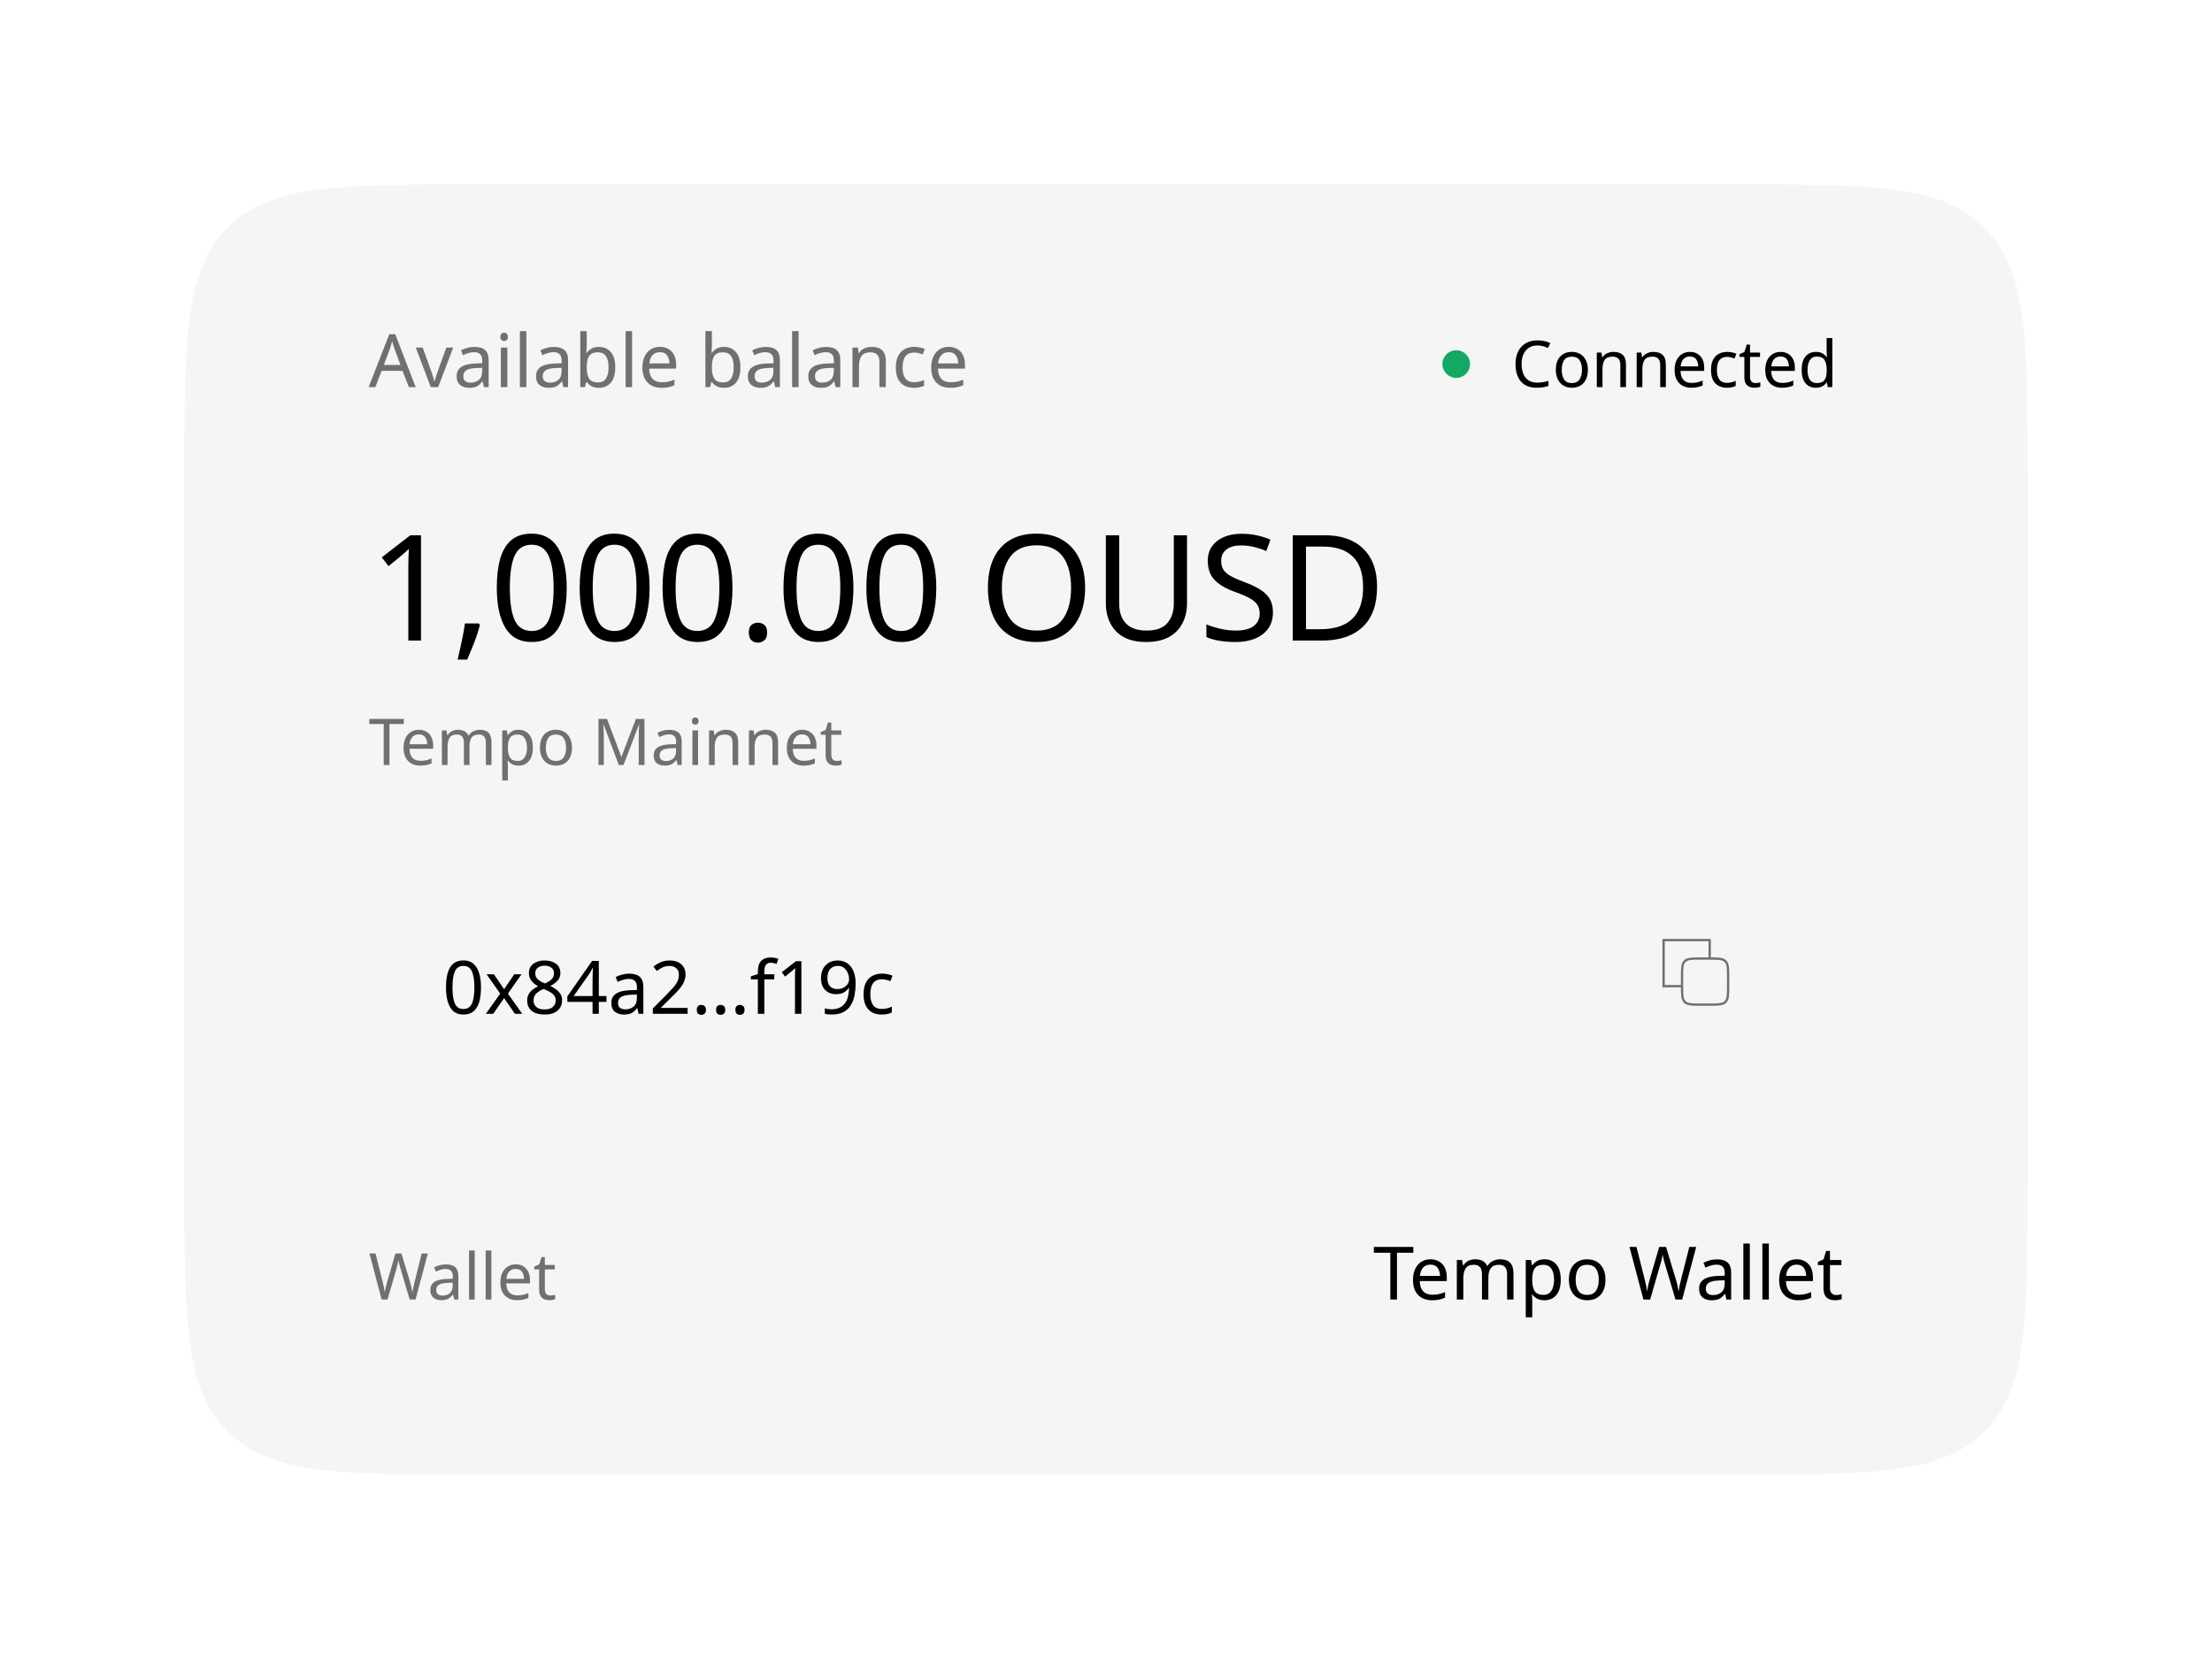
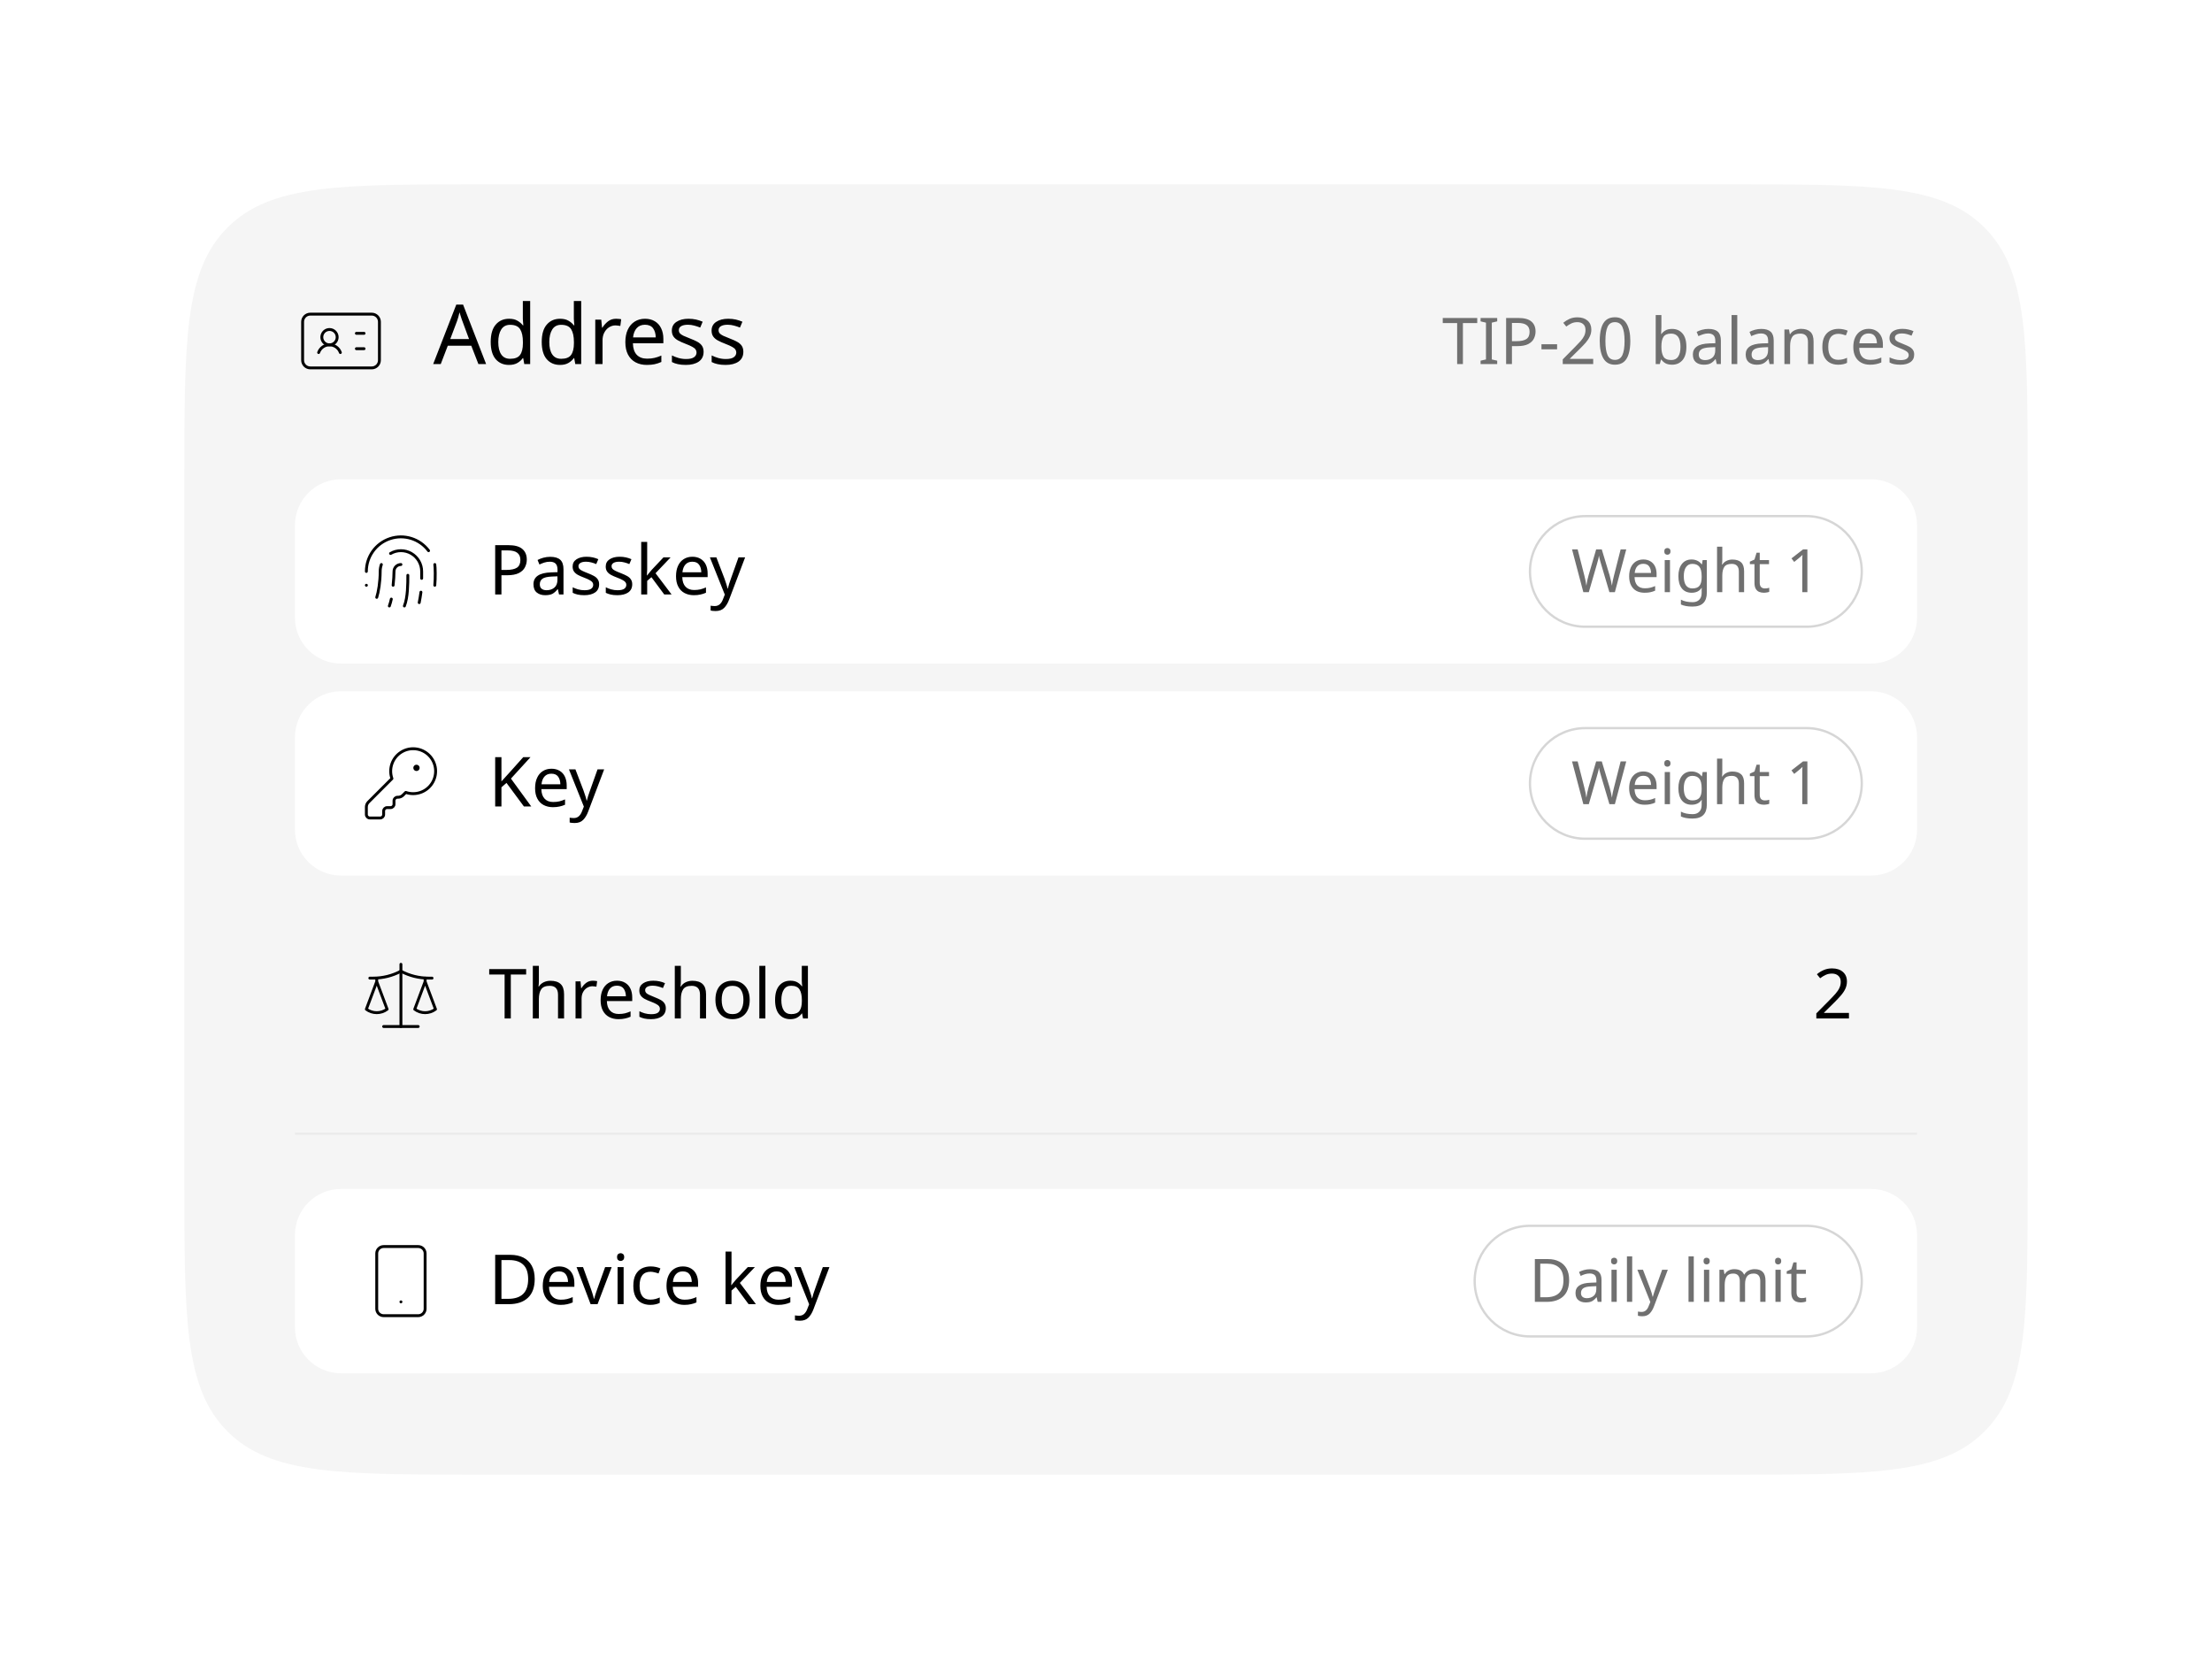
<svg xmlns="http://www.w3.org/2000/svg" width="960" height="720" viewBox="0 0 480 360" role="img" data-illustration="interface" aria-labelledby="title description">
-   <path d="M376 40 c30.17 0 45.255 0 54.627 9.373  c9.373 9.373 9.373 24.458 9.373 54.627 L440 256 c0 30.17 0 45.255 -9.373 54.627  c-9.373 9.373 -24.458 9.373 -54.627 9.373 L104 320 c-30.17 0 -45.255 0 -54.627 -9.373  c-9.373 -9.373 -9.373 -24.458 -9.373 -54.627 L40 104 c0 -30.17 0 -45.255 9.373 -54.627  c9.373 -9.373 24.458 -9.373 54.627 -9.373Z" fill="var(--tempo-art-surface, #F5F5F5)" stroke="none" stroke-width="1" vector-effect="non-scaling-stroke" />
-   <text x="80" y="84" fill="var(--tempo-art-secondary, #707070)" font-family="Pilat" font-size="16" font-weight="400" text-anchor="start" letter-spacing="0">Available balance</text>
-   <circle cx="316" cy="79" r="3" fill="#13A963" />
-   <text x="328" y="84" fill="var(--tempo-art-ink, #000000)" font-family="Pilat" font-size="14" font-weight="400" text-anchor="start" letter-spacing="0">Connected</text>
-   <text x="80" y="139" fill="var(--tempo-art-ink, #000000)" font-family="Pilat" font-size="32" font-weight="400" text-anchor="start" letter-spacing="-0.32">1,000.00 OUSD</text>
-   <text x="80" y="166" fill="var(--tempo-art-secondary, #707070)" font-family="Pilat" font-size="14" font-weight="400" text-anchor="start" letter-spacing="0">Tempo Mainnet</text>
-   <path d="M376 190 c11.314 0 16.971 0 20.485 3.515  c3.515 3.515 3.515 9.172 3.515 20.485 L400 214 c0 11.314 0 16.971 -3.515 20.485  c-3.515 3.515 -9.172 3.515 -20.485 3.515 L104 238 c-11.314 0 -16.971 0 -20.485 -3.515  c-3.515 -3.515 -3.515 -9.172 -3.515 -20.485 L80 214 c0 -11.314 0 -16.971 3.515 -20.485  c3.515 -3.515 9.172 -3.515 20.485 -3.515Z" fill="var(--tempo-art-surface, #F5F5F5)" stroke="none" stroke-width="1" vector-effect="non-scaling-stroke" />
-   <text x="96" y="220" fill="var(--tempo-art-ink, #000000)" font-family="Tempo JetBrains Mono" font-size="16" font-weight="400" text-anchor="start" letter-spacing="0">0x84a2…f19c</text>
-   <path d="M371 208v-4h-10v10h4" fill="none" stroke="var(--tempo-art-secondary, #707070)" stroke-width="1" vector-effect="non-scaling-stroke" />
-   <path d="M371 208 c1.886 0 2.828 0 3.414 0.586  c0.586 0.586 0.586 1.529 0.586 3.414 L375 214 c0 1.886 0 2.828 -0.586 3.414  c-0.586 0.586 -1.529 0.586 -3.414 0.586 L369 218 c-1.886 0 -2.828 0 -3.414 -0.586  c-0.586 -0.586 -0.586 -1.529 -0.586 -3.414 L365 212 c0 -1.886 0 -2.828 0.586 -3.414  c0.586 -0.586 1.529 -0.586 3.414 -0.586Z" fill="var(--tempo-art-surface, #F5F5F5)" stroke="var(--tempo-art-secondary, #707070)" stroke-width="1" vector-effect="non-scaling-stroke" />
-   <text x="80" y="282" fill="var(--tempo-art-secondary, #707070)" font-family="Pilat" font-size="14" font-weight="400" text-anchor="start" letter-spacing="0">Wallet</text>
-   <text x="400" y="282" fill="var(--tempo-art-ink, #000000)" font-family="Pilat" font-size="16" font-weight="400" text-anchor="end" letter-spacing="0">Tempo Wallet</text>
+   <path d="M376 40 c30.17 0 45.255 0 54.627 9.373  c9.373 9.373 9.373 24.458 9.373 54.627 L440 256 c0 30.17 0 45.255 -9.373 54.627  c-9.373 9.373 -24.458 9.373 -54.627 9.373 L104 320 c-30.17 0 -45.255 0 -54.627 -9.373  c-9.373 -9.373 -9.373 -24.458 -9.373 -54.627 L40 104 c0 -30.17 0 -45.255 9.373 -54.627  c9.373 -9.373 24.458 -9.373 54.627 -9.373Z" fill="var(--tempo-art-surface, #F5F5F5)" />
+   <g transform="translate(64 64) scale(0.8333333)" fill="none" stroke="var(--tempo-art-ink, #000000)" stroke-width="1.25" stroke-linecap="round" stroke-linejoin="round">
+     <path d="M16 10h2m-2 4h2M6.17 15a3 3 0 0 1 5.66 0" vector-effect="non-scaling-stroke" />
+     <circle cx="9" cy="11" r="2" vector-effect="non-scaling-stroke" />
+     <rect width="20" height="14" x="2" y="5" rx="2" vector-effect="non-scaling-stroke" />
+   </g>
+   <text x="94" y="79" fill="var(--tempo-art-ink, #000000)" font-family="Pilat" font-weight="400" font-size="18" text-anchor="start">Address</text>
+   <text x="416" y="79" fill="var(--tempo-art-secondary, #707070)" font-family="Pilat" font-weight="400" font-size="14" text-anchor="end">TIP-20 balances</text>
+   <rect x="64" y="104" width="352" height="40" rx="10" fill="var(--tempo-art-paper, #FFFFFF)" />
+   <g transform="translate(78 115) scale(0.75)" fill="none" stroke="var(--tempo-art-ink, #000000)" stroke-width="1.25" stroke-linecap="round" stroke-linejoin="round">
+     <path d="M12 10a2 2 0 0 0-2 2c0 1.02-.1 2.51-.26 4M14 13.12c0 2.38 0 6.38-1 8.88m4.29-.98c.12-.6.43-2.3.5-3.02M2 12a10 10 0 0 1 18-6M2 16h.01m19.79 0c.2-2 .131-5.354 0-6" vector-effect="non-scaling-stroke" />
+     <path d="M5 19.5C5.5 18 6 15 6 12a6 6 0 0 1 .34-2m2.31 12c.21-.66.45-1.32.57-2M9 6.8a6 6 0 0 1 9 5.2v2" vector-effect="non-scaling-stroke" />
+   </g>
+   <text x="106" y="129" fill="var(--tempo-art-ink, #000000)" font-family="Pilat" font-weight="400" font-size="15" text-anchor="start">Passkey</text>
+   <rect x="332" y="112" width="72" height="24" rx="12" fill="none" stroke="var(--tempo-art-border, #D6D6D6)" stroke-width="1" vector-effect="non-scaling-stroke" />
+   <text x="368" y="128.5" fill="var(--tempo-art-secondary, #707070)" font-family="Pilat" font-weight="400" font-size="13" text-anchor="middle">Weight 1</text>
+   <rect x="64" y="150" width="352" height="40" rx="10" fill="var(--tempo-art-paper, #FFFFFF)" />
+   <g transform="translate(78 161) scale(0.75)" fill="none" stroke="var(--tempo-art-ink, #000000)" stroke-width="1.25" stroke-linecap="round" stroke-linejoin="round">
+     <path d="M2.586 17.414A2 2 0 0 0 2 18.828V21a1 1 0 0 0 1 1h3a1 1 0 0 0 1-1v-1a1 1 0 0 1 1-1h1a1 1 0 0 0 1-1v-1a1 1 0 0 1 1-1h.172a2 2 0 0 0 1.414-.586l.814-.814a6.5 6.5 0 1 0-4-4z" vector-effect="non-scaling-stroke" />
+     <circle cx="16.5" cy="7.5" r=".5" fill="var(--tempo-art-ink, #000000)" vector-effect="non-scaling-stroke" />
+   </g>
+   <text x="106" y="175" fill="var(--tempo-art-ink, #000000)" font-family="Pilat" font-weight="400" font-size="15" text-anchor="start">Key</text>
+   <rect x="332" y="158" width="72" height="24" rx="12" fill="none" stroke="var(--tempo-art-border, #D6D6D6)" stroke-width="1" vector-effect="non-scaling-stroke" />
+   <text x="368" y="174.5" fill="var(--tempo-art-secondary, #707070)" font-family="Pilat" font-weight="400" font-size="13" text-anchor="middle">Weight 1</text>
+   <g transform="translate(78 207) scale(0.75)" fill="none" stroke="var(--tempo-art-ink, #000000)" stroke-width="1.25" stroke-linecap="round" stroke-linejoin="round">
+     <path d="M12 3v18m7-13l3 8a5 5 0 0 1-6 0zV7" vector-effect="non-scaling-stroke" />
+     <path d="M3 7h1a17 17 0 0 0 8-2a17 17 0 0 0 8 2h1M5 8l3 8a5 5 0 0 1-6 0zV7m2 14h10" vector-effect="non-scaling-stroke" />
+   </g>
+   <text x="106" y="221" fill="var(--tempo-art-ink, #000000)" font-family="Pilat" font-weight="400" font-size="15" text-anchor="start">Threshold</text>
+   <text x="402" y="221" fill="var(--tempo-art-ink, #000000)" font-family="Pilat" font-weight="400" font-size="15" text-anchor="end">2</text>
+   <path d="M64 246H416" stroke="var(--tempo-art-divider, #EBEBEB)" stroke-width="1" vector-effect="non-scaling-stroke" />
+   <rect x="64" y="258" width="352" height="40" rx="10" fill="var(--tempo-art-paper, #FFFFFF)" />
+   <g transform="translate(78 269) scale(0.75)" fill="none" stroke="var(--tempo-art-ink, #000000)" stroke-width="1.25" stroke-linecap="round" stroke-linejoin="round">
+     <rect width="14" height="20" x="5" y="2" rx="2" ry="2" vector-effect="non-scaling-stroke" />
+     <path d="M12 18h.01" vector-effect="non-scaling-stroke" />
+   </g>
+   <text x="106" y="283" fill="var(--tempo-art-ink, #000000)" font-family="Pilat" font-weight="400" font-size="15" text-anchor="start">Device key</text>
+   <rect x="320" y="266" width="84" height="24" rx="12" fill="none" stroke="var(--tempo-art-border, #D6D6D6)" stroke-width="1" vector-effect="non-scaling-stroke" />
+   <text x="362" y="282.5" fill="var(--tempo-art-secondary, #707070)" font-family="Pilat" font-weight="400" font-size="13" text-anchor="middle">Daily limit</text>
</svg>
